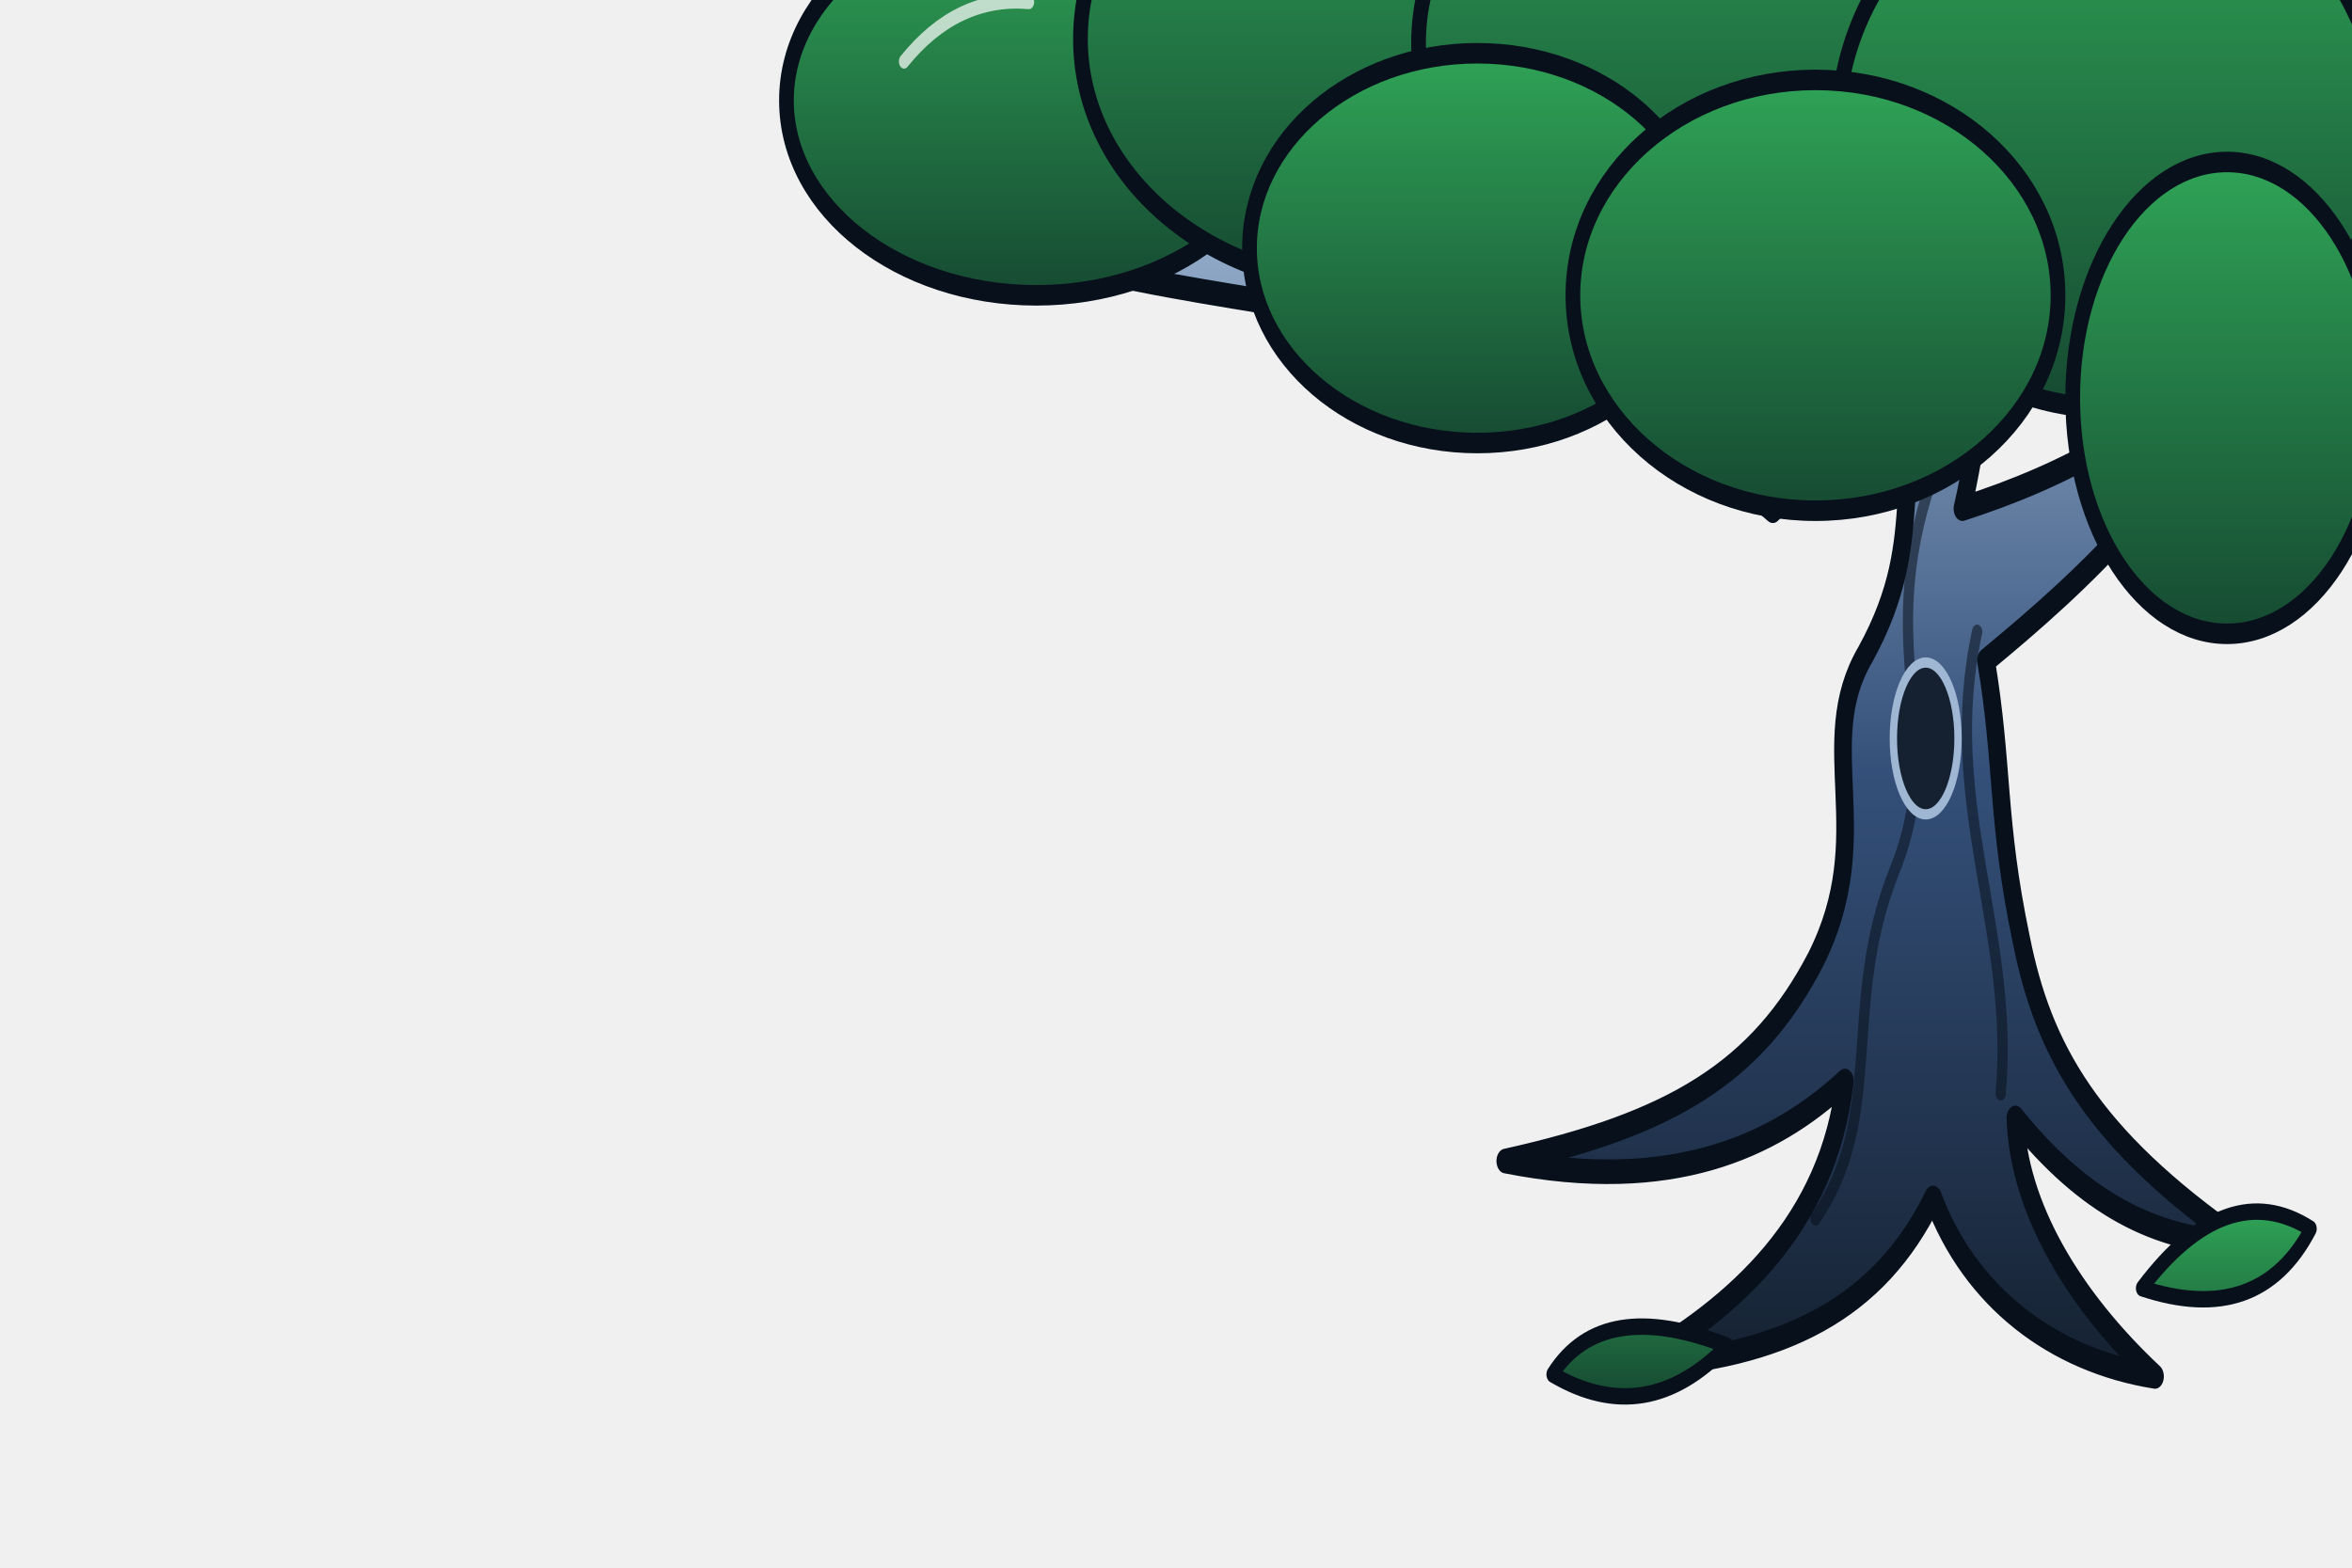
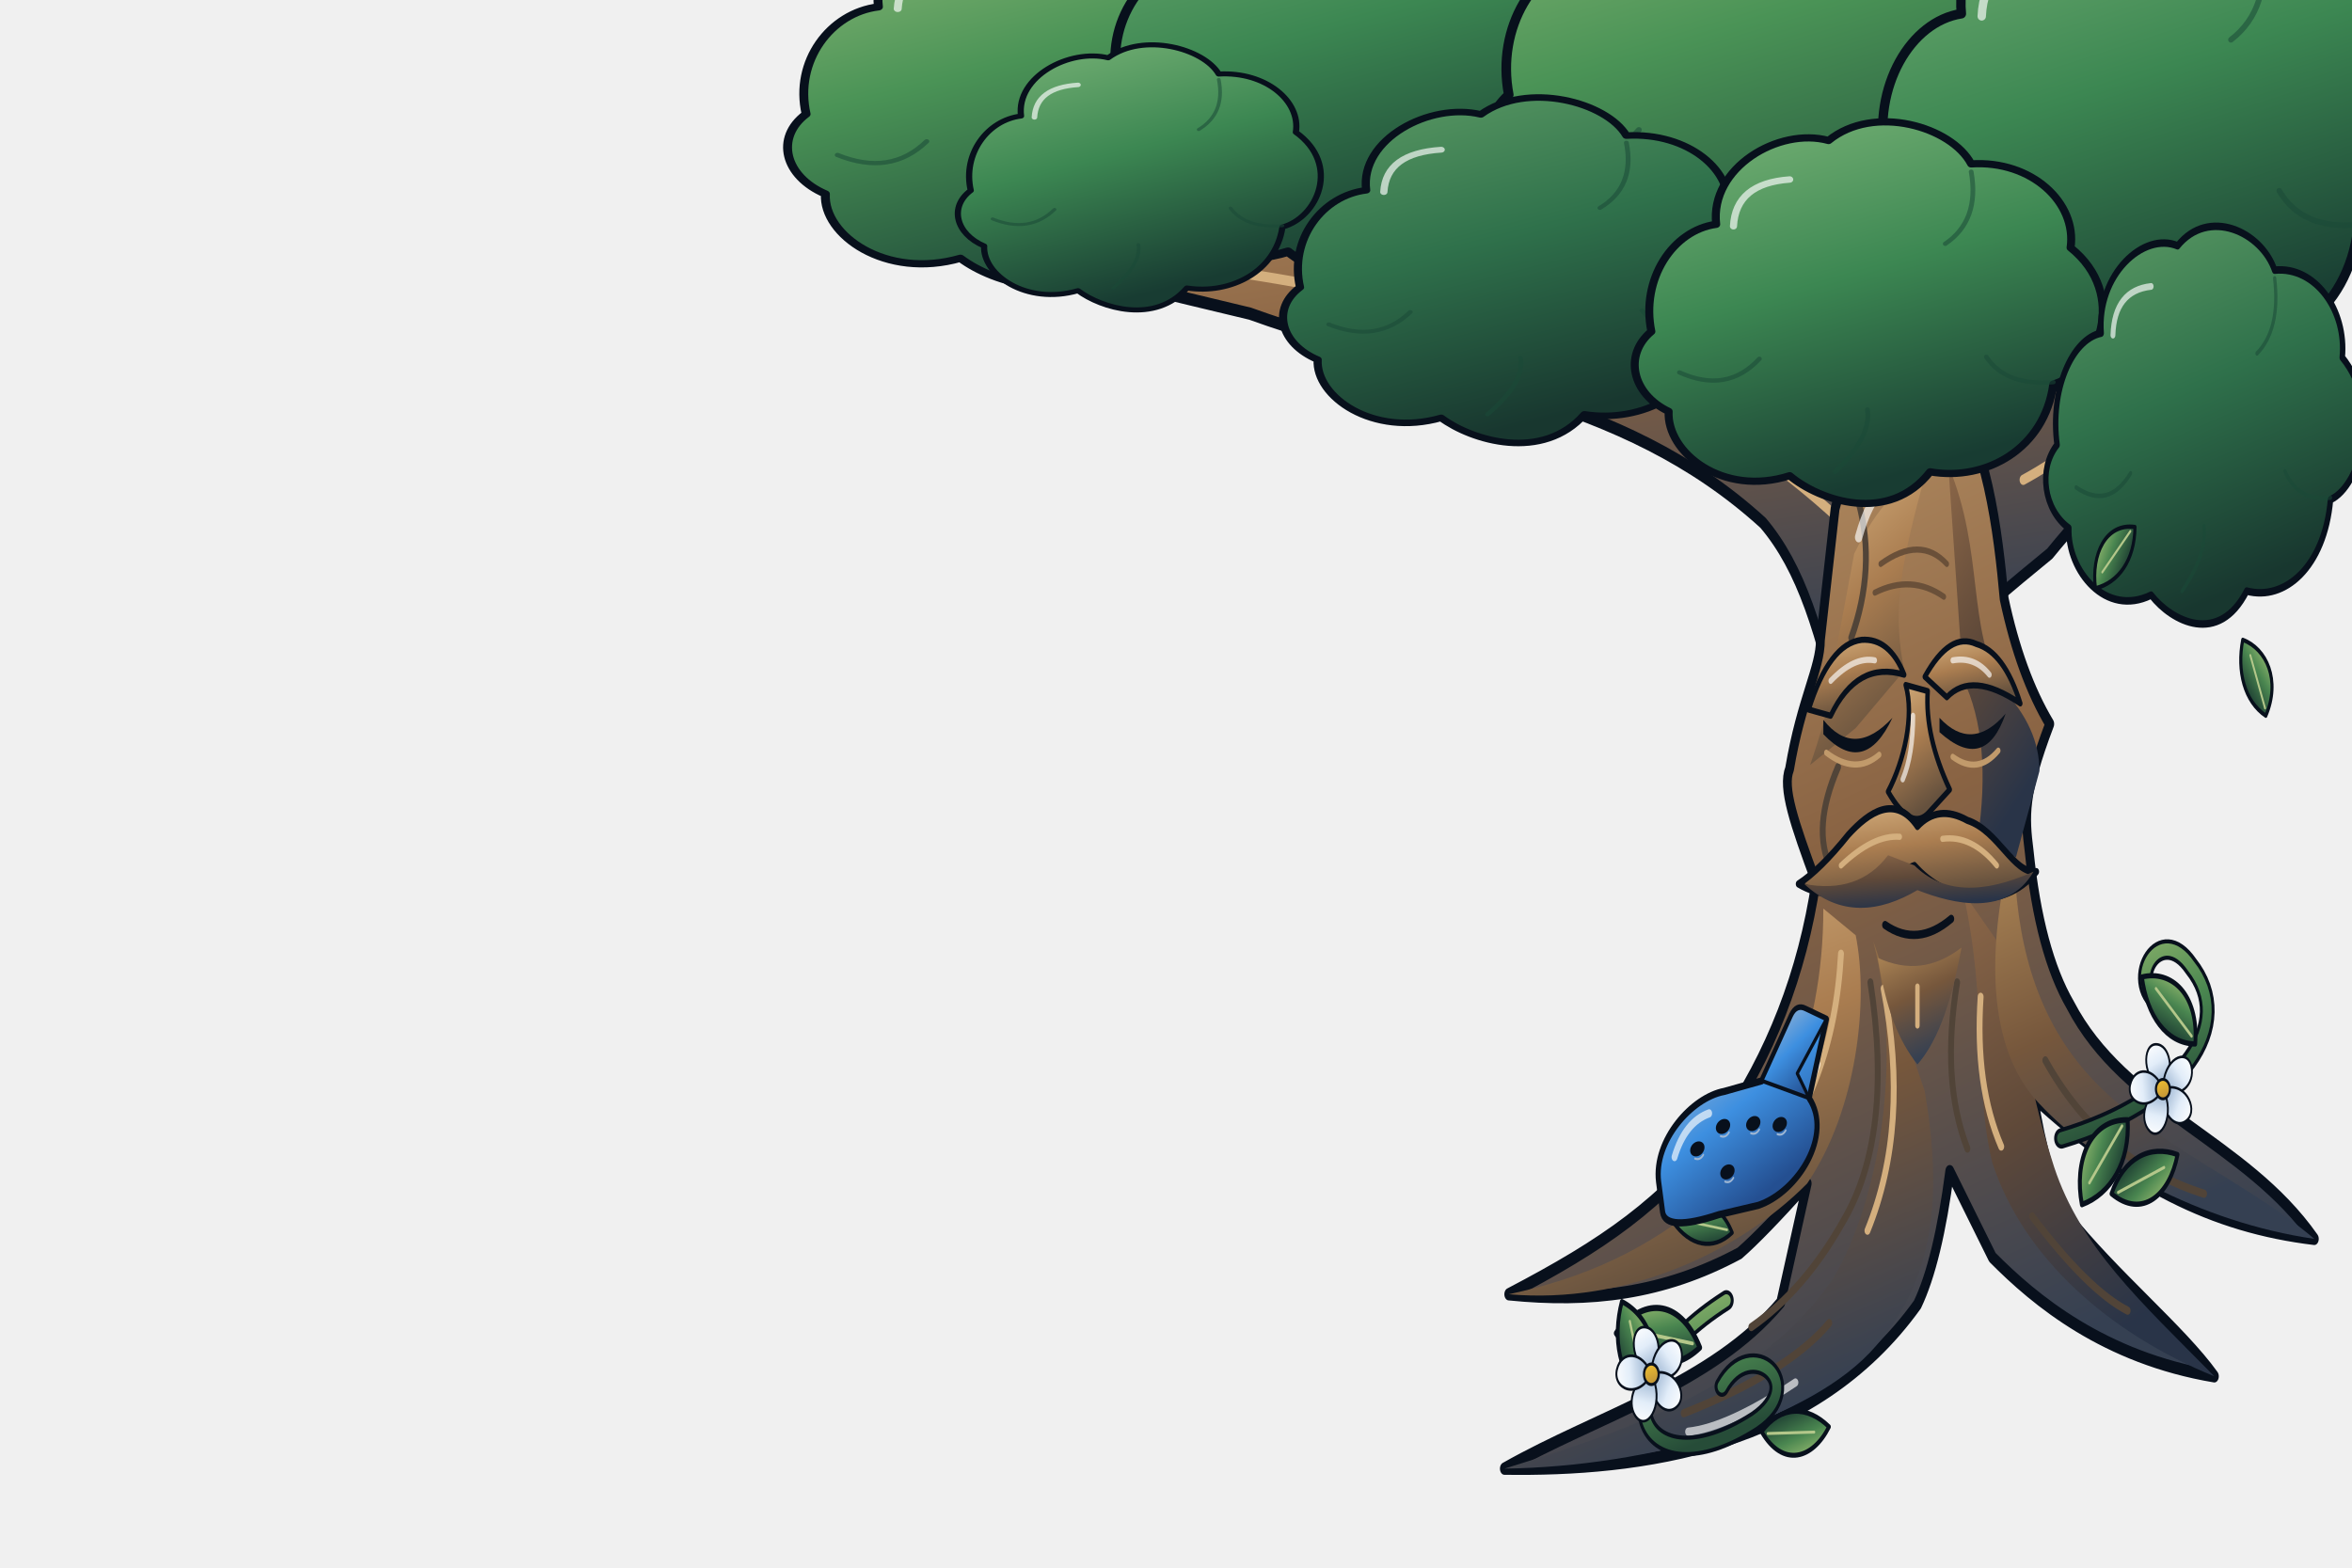
<svg xmlns="http://www.w3.org/2000/svg" viewBox="0 0 1536 1024" stroke-linecap="round" stroke-linejoin="round">
  <defs>
-     <linearGradient id="tree-mobile-bark" x2="0" y2="1">
+     <linearGradient id="tree-mobile-bark" x1="0" y1="0" x2=".35" y2="1">
+       <stop offset="0" stop-color="#c19a6b" />
+       <stop offset="0.5" stop-color="#896343" />
+       <stop offset="1" stop-color="#354052" />
+     </linearGradient>
+     <linearGradient id="tree-mobile-root" x1="0" y1="0" x2=".35" y2="1">
+       <stop offset="0" stop-color="#b28a58" />
+       <stop offset="0.5" stop-color="#76573c" />
+       <stop offset="1" stop-color="#354052" />
+     </linearGradient>
+     <linearGradient id="tree-mobile-ridge" x1="0" y1="0" x2=".35" y2="1">
+       <stop offset="0" stop-color="#d4af7e" />
+       <stop offset="0.5" stop-color="#aa7d50" />
+       <stop offset="1" stop-color="#65513e" />
+     </linearGradient>
+     <linearGradient id="tree-mobile-shadow" x1="0" y1="0" x2=".35" y2="1">
+       <stop offset="0" stop-color="#8c6748" />
+       <stop offset="0.5" stop-color="#5f4939" />
+       <stop offset="1" stop-color="#293448" />
+     </linearGradient>
+     <linearGradient id="tree-mobile-leaf" x1="0" y1="0" x2=".35" y2="1">
+       <stop offset="0" stop-color="#7bb578" />
+       <stop offset="0.5" stop-color="#3c8752" />
+       <stop offset="1" stop-color="#183c32" />
+     </linearGradient>
+     <linearGradient id="tree-mobile-leaf-light" x1="0" y1="0" x2=".35" y2="1">
+       <stop offset="0" stop-color="#93bd7b" />
+       <stop offset="0.5" stop-color="#4a9356" />
+       <stop offset="1" stop-color="#23513c" />
+     </linearGradient>
+     <linearGradient id="tree-mobile-leaf-deep" x1="0" y1="0" x2=".35" y2="1">
+       <stop offset="0" stop-color="#5d9c65" />
+       <stop offset="0.5" stop-color="#2f714b" />
+       <stop offset="1" stop-color="#18372f" />
+     </linearGradient>
+     <linearGradient id="tree-mobile-vine" x1="0" y1="0" x2=".35" y2="1">
+       <stop offset="0" stop-color="#94b96f" />
+       <stop offset="0.5" stop-color="#4a8650" />
+       <stop offset="1" stop-color="#264c38" />
+     </linearGradient>
+     <linearGradient id="tree-mobile-flower" x1="0" y1="0" x2=".35" y2="1">
+       <stop offset="0" stop-color="#ffffff" />
+       <stop offset="0.5" stop-color="#e2edf9" />
+       <stop offset="1" stop-color="#9fb7d3" />
+     </linearGradient>
+     <linearGradient id="tree-mobile-blue" x1="0" y1="0" x2=".35" y2="1">
      <stop offset="0" stop-color="#9fb7d3" />
-       <stop offset="0.5" stop-color="#34507a" />
-       <stop offset="1" stop-color="#152131" />
-     </linearGradient>
-     <linearGradient id="tree-mobile-leaf" x2="0" y2="1">
-       <stop offset="0" stop-color="#2fa356" />
-       <stop offset="1" stop-color="#164a32" />
+       <stop offset="0.5" stop-color="#3d8fe0" />
+       <stop offset="1" stop-color="#244f91" />
+     </linearGradient>
+     <linearGradient id="tree-mobile-gold" x1="0" y1="0" x2=".35" y2="1">
+       <stop offset="0" stop-color="#f2c230" />
+       <stop offset="1" stop-color="#c39637" />
    </linearGradient>
  </defs>
-   <g transform="translate(-552 12) scale(.96 1.34)">
-     <path d="M1896 160C1855 220 1890 250 1844 310c-36 44 9 88-34 149-40 55-98 80-211 98 113 16 183-7 231-39-11 70-76 111-145 139 105-4 169-29 205-82 25 48 81 79 151 87-55-37-93-82-95-126 46 41 95 60 154 61-102-51-135-94-150-148-17-58-12-85-24-136 66-39 146-91 179-162-60 48-126 72-195 88 22-70 13-104 42-168-53 31-77 80-99 134-107-69-246-90-387-100-108-8-188-9-280-15 131 44 243 42 351 63 98 19 179 46 244 87Z" fill="url(#tree-mobile-bark)" stroke="#08101c" stroke-width="12" />
-     <g fill="none" stroke="#08101c" stroke-width="7" opacity=".55">
-       <path d="M1889 225c-40 85 12 124-25 190s-6 120-54 170M1920 299c-25 83 26 146 16 225" />
-     </g>
-     <ellipse cx="1280" cy="40" rx="170" ry="95" fill="url(#tree-mobile-leaf)" stroke="#08101c" stroke-width="10" />
-     <ellipse cx="1505" cy="10" rx="195" ry="120" fill="url(#tree-mobile-leaf)" stroke="#08101c" stroke-width="10" />
-     <ellipse cx="1750" cy="12" rx="210" ry="125" fill="url(#tree-mobile-leaf)" stroke="#08101c" stroke-width="10" />
-     <ellipse cx="2010" cy="55" rx="185" ry="135" fill="url(#tree-mobile-leaf)" stroke="#08101c" stroke-width="10" />
-     <ellipse cx="1580" cy="112" rx="155" ry="95" fill="url(#tree-mobile-leaf)" stroke="#08101c" stroke-width="10" />
-     <ellipse cx="1810" cy="135" rx="165" ry="105" fill="url(#tree-mobile-leaf)" stroke="#08101c" stroke-width="10" />
-     <ellipse cx="2090" cy="185" rx="105" ry="115" fill="url(#tree-mobile-leaf)" stroke="#08101c" stroke-width="10" />
-     <path d="M1190 21q36-32 85-29" fill="none" stroke="#fff" stroke-opacity=".7" stroke-width="7" />
-     <ellipse cx="1885" cy="351" rx="22" ry="37" fill="#152131" stroke="#9fb7d3" stroke-width="5" />
-     <path d="M1750 647q-85-24-119 14 64 27 119-14Zm282-28q58-55 115-29-35 48-115 29Z" fill="url(#tree-mobile-leaf)" stroke="#08101c" stroke-width="8" />
+   <g transform="matrix(.96 0 0 1.34 -552.6 11.92)">
+     <path d="M1829 347C1814 299 1801 268 1775 246 1677 182 1558 178 1426 144 1310 124 1228 111 1142 81 1300 101 1430 79 1618 115 1738 138 1792 168 1858 217 1878 172 1920 62 1989 21 1959 94 1942 143 1945 191 2020 164 2075 110 2153 86 2123 156 2030 208 1970 261 1917 292 1872 321 1829 347Z" fill="url(#tree-mobile-bark)" stroke="#08101c" stroke-width="6" />
+     <path d="M1190 99C1416 129 1650 126 1828 245M1929 93Q1891 171 1883 219M2100 126Q2026 196 1952 225" fill="none" stroke="#d4af7e" stroke-width="5" />
+     <path d="M1856 200Q1880 181 1900 181C1927 203 1935 251 1939 283Q1950 320 1970 344C1952 378 1953 389 1956 406Q1963 455 1984 481C2021 532 2103 547 2150 595 2080 589 2023 568 1959 526Q1967 563 1982 584C2014 613 2060 640 2082 662 2007 653 1960 625 1931 604L1902 562Q1894 606 1880 627C1810 697 1691 708 1599 707 1663 681 1740 666 1787 626L1805 568Q1775 592 1759 602C1707 622 1657 626 1602 622 1666 598 1707 578 1746 541Q1797 488 1811 421C1796 392 1788 375 1793 366 1801 332 1814 317 1814 303L1824 239Q1833 214 1856 200Z" fill="url(#tree-mobile-bark)" stroke="#08101c" stroke-width="6" />
+     <path d="M1850 450C1871 509 1853 577 1823 614 1771 669 1671 691 1599 707 1697 706 1808 684 1852 647 1892 614 1897 574 1885 523Z" fill="url(#tree-mobile-root)" />
+     <path d="M1911 426C1928 480 1918 520 1931 558 1952 604 2010 641 2082 662 2031 625 1991 599 1973 560Q1951 511 1947 463Z" fill="url(#tree-mobile-shadow)" />
+     <path d="M1946 398Q1944 465 1985 505C2024 544 2101 565 2150 595 2073 587 1998 558 1959 526 1923 495 1930 442 1946 398Z" fill="url(#tree-mobile-root)" />
+     <path d="M1816 434C1816 497 1784 547 1738 575 1697 600 1654 614 1602 622 1681 627 1758 602 1805 568 1839 532 1847 479 1838 447Z" fill="url(#tree-mobile-ridge)" />
+     <path d="M1837 261Q1861 226 1884 226C1866 273 1864 292 1871 318L1838 346 1807 364Q1824 329 1825 307Z" fill="url(#tree-mobile-ridge)" />
+     <path d="M1901 218C1926 261 1913 297 1938 327Q1963 346 1963 367L1947 409 1921 400Q1931 352 1911 322Z" fill="url(#tree-mobile-shadow)" />
+     <path d="M1840 236Q1852 268 1835 302M1826 365Q1808 395 1821 414M1848 470Q1864 545 1829 587Q1803 620 1767 638M1810 492Q1794 545 1748 571M1907 470Q1896 518 1914 551M1967 508Q2005 557 2075 573M1958 584Q1996 620 2023 630M1721 680Q1792 660 1820 636" fill="none" stroke="#514438" stroke-width="4" />
+     <path d="M1857 473Q1875 540 1846 591M1828 456Q1823 522 1772 563M1923 477Q1919 520 1937 550" fill="none" stroke="#d4af7e" stroke-width="4" />
+     <path d="M1840 253Q1847 235 1857 229" fill="none" stroke="#fff" stroke-width="5" stroke-opacity=".65" />
+     <path d="M1812 510Q1799 537 1782 550" fill="none" stroke="#fff" stroke-width="4" stroke-opacity=".65" />
+     <path d="M1797 665Q1751 687 1724 689" fill="none" stroke="#fff" stroke-width="4" stroke-opacity=".65" />
+     <path d="M1855 266Q1882 252 1900 266M1851 280Q1876 271 1898 282" fill="none" stroke="#6a5039" stroke-width="3" />
+     <path d="M1806 337Q1820 305 1842 303 1861 302 1871 320 1839 313 1821 340Z" fill="url(#tree-mobile-ridge)" stroke="#08101c" stroke-width="3" />
+     <path d="M1885 321Q1902 299 1920 305 1939 309 1950 334 1917 318 1900 331Z" fill="url(#tree-mobile-ridge)" stroke="#08101c" stroke-width="3" />
+     <path d="M1821 323Q1837 311 1851 313" fill="none" stroke="#fff" stroke-width="3" stroke-opacity=".65" />
+     <path d="M1904 313Q1919 311 1929 320" fill="none" stroke="#fff" stroke-width="3" stroke-opacity=".65" />
+     <path d="M1816 342Q1837 361 1863 341Q1844 370 1816 349Z" fill="#08101c" />
+     <path d="M1895 341Q1917 358 1940 339Q1926 368 1895 348Z" fill="#08101c" />
+     <path d="M1818 358Q1838 369 1854 359M1904 360Q1921 369 1935 357" fill="none" stroke="#c19a6b" stroke-width="3" />
+     <path d="M1872 325C1878 340 1871 362 1860 377Q1876 397 1888 387L1902 376Q1885 350 1887 328Z" fill="url(#tree-mobile-ridge)" stroke="#08101c" stroke-width="3" />
+     <path d="M1877 340Q1877 359 1870 371" fill="none" stroke="#fff" stroke-width="3" stroke-opacity=".65" />
+     <path d="M1880 394C1865 378 1847 387 1833 398Q1814 415 1799 422C1827 434 1852 420 1878 413 1900 431 1938 436 1961 416 1945 417 1935 396 1914 391Q1894 383 1880 394Z" fill="url(#tree-mobile-ridge)" stroke="#08101c" stroke-width="3.5" />
+     <path d="M1803 422Q1840 427 1860 408L1878 413Q1906 433 1959 416C1941 438 1905 432 1880 425 1854 436 1827 438 1803 422Z" fill="url(#tree-mobile-shadow)" />
+     <path d="M1828 413Q1850 398 1868 399M1897 400Q1917 398 1934 413" fill="none" stroke="#d4af7e" stroke-width="3" />
+     <path d="M1858 442Q1880 453 1903 439" fill="none" stroke="#08101c" stroke-width="4" />
+     <path d="M1853 458Q1883 468 1910 453C1902 484 1892 500 1880 510 1867 498 1859 484 1853 458Z" fill="url(#tree-mobile-root)" />
+     <path d="M1880 472V491" fill="none" stroke="#d4af7e" stroke-width="3" />
+     <g transform="translate(1288 41) scale(1.64 0.95)">
+       <path d="M-100 6C-105-21-90-46-70-49-73-78-41-99-18-92 3-111 39-99 48-80 76-82 97-60 94-37 121-13 107 26 86 33 82 66 55 83 29 78 10 105-22 93-36 80-67 91-93 68-92 47-109 38-113 18-100 6Z" fill="url(#tree-mobile-leaf-light)" stroke="#08101c" stroke-width="3.7" />
+       <path d="M-87 27Q-65 38-50 20M-15 78Q2 60 0 46M48-76Q52-51 36-39M86 32Q64 34 55 19" fill="none" stroke="#1b4938" stroke-width="2.2" stroke-opacity=".55" />
+       <path d="M-62-48Q-61-70-36-72" fill="none" stroke="#fff" stroke-width="3.3" stroke-opacity=".65" />
+     </g>
+     <g transform="translate(1517 25) scale(1.81 1.11)">
+       <path d="M-100 6C-105-21-90-46-70-49-73-78-41-99-18-92 3-111 39-99 48-80 76-82 97-60 94-37 121-13 107 26 86 33 82 66 55 83 29 78 10 105-22 93-36 80-67 91-93 68-92 47-109 38-113 18-100 6Z" fill="url(#tree-mobile-leaf)" stroke="#08101c" stroke-width="3.7" />
+       <path d="M-87 27Q-65 38-50 20M-15 78Q2 60 0 46M48-76Q52-51 36-39M86 32Q64 34 55 19" fill="none" stroke="#1b4938" stroke-width="2.2" stroke-opacity=".55" />
+       <path d="M-62-48Q-61-70-36-72" fill="none" stroke="#fff" stroke-width="3.3" stroke-opacity=".65" />
+     </g>
+     <g transform="translate(1779 30) scale(1.77 1.22)">
+       <path d="M-100 6C-105-21-90-46-70-49-73-78-41-99-18-92 3-111 39-99 48-80 76-82 97-60 94-37 121-13 107 26 86 33 82 66 55 83 29 78 10 105-22 93-36 80-67 91-93 68-92 47-109 38-113 18-100 6Z" fill="url(#tree-mobile-leaf-light)" stroke="#08101c" stroke-width="3.7" />
+       <path d="M-87 27Q-65 38-50 20M-15 78Q2 60 0 46M48-76Q52-51 36-39M86 32Q64 34 55 19" fill="none" stroke="#1b4938" stroke-width="2.2" stroke-opacity=".55" />
+       <path d="M-62-48Q-61-70-36-72" fill="none" stroke="#fff" stroke-width="3.3" stroke-opacity=".65" />
+     </g>
+     <g transform="translate(2031 60) scale(1.73 1.27)">
+       <path d="M-100 6C-105-21-90-46-70-49-73-78-41-99-18-92 3-111 39-99 48-80 76-82 97-60 94-37 121-13 107 26 86 33 82 66 55 83 29 78 10 105-22 93-36 80-67 91-93 68-92 47-109 38-113 18-100 6Z" fill="url(#tree-mobile-leaf)" stroke="#08101c" stroke-width="3.7" />
+       <path d="M-87 27Q-65 38-50 20M-15 78Q2 60 0 46M48-76Q52-51 36-39M86 32Q64 34 55 19" fill="none" stroke="#1b4938" stroke-width="2.2" stroke-opacity=".55" />
+       <path d="M-62-48Q-61-70-36-72" fill="none" stroke="#fff" stroke-width="3.3" stroke-opacity=".65" />
+     </g>
+     <g transform="translate(1350 80) scale(1.14 0.66)">
+       <path d="M-100 6C-105-21-90-46-70-49-73-78-41-99-18-92 3-111 39-99 48-80 76-82 97-60 94-37 121-13 107 26 86 33 82 66 55 83 29 78 10 105-22 93-36 80-67 91-93 68-92 47-109 38-113 18-100 6Z" fill="url(#tree-mobile-leaf)" stroke="#08101c" stroke-width="3.7" />
+       <path d="M-87 27Q-65 38-50 20M-15 78Q2 60 0 46M48-76Q52-51 36-39M86 32Q64 34 55 19" fill="none" stroke="#1b4938" stroke-width="2.2" stroke-opacity=".55" />
+       <path d="M-62-48Q-61-70-36-72" fill="none" stroke="#fff" stroke-width="3.3" stroke-opacity=".65" />
+     </g>
+     <g transform="translate(1610 126) scale(1.5 0.86)">
+       <path d="M-100 6C-105-21-90-46-70-49-73-78-41-99-18-92 3-111 39-99 48-80 76-82 97-60 94-37 121-13 107 26 86 33 82 66 55 83 29 78 10 105-22 93-36 80-67 91-93 68-92 47-109 38-113 18-100 6Z" fill="url(#tree-mobile-leaf-deep)" stroke="#08101c" stroke-width="3.7" />
+       <path d="M-87 27Q-65 38-50 20M-15 78Q2 60 0 46M48-76Q52-51 36-39M86 32Q64 34 55 19" fill="none" stroke="#1b4938" stroke-width="2.2" stroke-opacity=".55" />
+       <path d="M-62-48Q-61-70-36-72" fill="none" stroke="#fff" stroke-width="3.3" stroke-opacity=".65" />
+     </g>
+     <g transform="translate(1846 147) scale(1.47 0.95)">
+       <path d="M-100 6C-105-21-90-46-70-49-73-78-41-99-18-92 3-111 39-99 48-80 76-82 97-60 94-37 121-13 107 26 86 33 82 66 55 83 29 78 10 105-22 93-36 80-67 91-93 68-92 47-109 38-113 18-100 6Z" fill="url(#tree-mobile-leaf)" stroke="#08101c" stroke-width="3.7" />
+       <path d="M-87 27Q-65 38-50 20M-15 78Q2 60 0 46M48-76Q52-51 36-39M86 32Q64 34 55 19" fill="none" stroke="#1b4938" stroke-width="2.2" stroke-opacity=".55" />
+       <path d="M-62-48Q-61-70-36-72" fill="none" stroke="#fff" stroke-width="3.3" stroke-opacity=".65" />
+     </g>
+     <g transform="translate(2075 202) scale(1 0.99)">
+       <path d="M-100 6C-105-21-90-46-70-49-73-78-41-99-18-92 3-111 39-99 48-80 76-82 97-60 94-37 121-13 107 26 86 33 82 66 55 83 29 78 10 105-22 93-36 80-67 91-93 68-92 47-109 38-113 18-100 6Z" fill="url(#tree-mobile-leaf-deep)" stroke="#08101c" stroke-width="3.7" />
+       <path d="M-87 27Q-65 38-50 20M-15 78Q2 60 0 46M48-76Q52-51 36-39M86 32Q64 34 55 19" fill="none" stroke="#1b4938" stroke-width="2.2" stroke-opacity=".55" />
+       <path d="M-62-48Q-61-70-36-72" fill="none" stroke="#fff" stroke-width="3.3" stroke-opacity=".65" />
+     </g>
+     <path d="M1750 625C1658 667 1691 720 1769 684 1806 666 1767 641 1747 667" fill="none" stroke="#08101c" stroke-width="10" />
+     <path d="M1750 625C1658 667 1691 720 1769 684 1806 666 1767 641 1747 667" fill="none" stroke="url(#tree-mobile-vine)" stroke-width="6" />
+     <path d="M1978 546C2062 528 2097 490 2066 462 2045 440 2022 469 2044 480" fill="none" stroke="#08101c" stroke-width="10" />
+     <path d="M1978 546C2062 528 2097 490 2066 462 2045 440 2022 469 2044 480" fill="none" stroke="url(#tree-mobile-vine)" stroke-width="6" />
+     <g transform="translate(1732 648) rotate(0) scale(1)">
+       <path d="M0 0C-19 13-41 9-57-7-40-24-14-25 0 0Z" fill="url(#tree-mobile-vine)" stroke="#08101c" stroke-width="3" />
+       <path d="M-5-2-44-8" fill="none" stroke="#b4c78a" stroke-width="1.8" />
+     </g>
+     <g transform="translate(1694 672) rotate(65) scale(0.85)">
+       <path d="M0 0C-19 13-41 9-57-7-40-24-14-25 0 0Z" fill="url(#tree-mobile-vine)" stroke="#08101c" stroke-width="3" />
+       <path d="M-5-2-44-8" fill="none" stroke="#b4c78a" stroke-width="1.8" />
+     </g>
+     <g transform="translate(1774 689) rotate(170) scale(0.8)">
+       <path d="M0 0C-19 13-41 9-57-7-40-24-14-25 0 0Z" fill="url(#tree-mobile-vine)" stroke="#08101c" stroke-width="3" />
+       <path d="M-5-2-44-8" fill="none" stroke="#b4c78a" stroke-width="1.8" />
+     </g>
+     <g transform="translate(2023 537) rotate(-60) scale(0.9)">
+       <path d="M0 0C-19 13-41 9-57-7-40-24-14-25 0 0Z" fill="url(#tree-mobile-vine)" stroke="#08101c" stroke-width="3" />
+       <path d="M-5-2-44-8" fill="none" stroke="#b4c78a" stroke-width="1.8" />
+     </g>
+     <g transform="translate(2069 500) rotate(35) scale(0.85)">
+       <path d="M0 0C-19 13-41 9-57-7-40-24-14-25 0 0Z" fill="url(#tree-mobile-vine)" stroke="#08101c" stroke-width="3" />
+       <path d="M-5-2-44-8" fill="none" stroke="#b4c78a" stroke-width="1.8" />
+     </g>
+     <g transform="translate(2012 573) rotate(150) scale(0.85)">
+       <path d="M0 0C-19 13-41 9-57-7-40-24-14-25 0 0Z" fill="url(#tree-mobile-vine)" stroke="#08101c" stroke-width="3" />
+       <path d="M-5-2-44-8" fill="none" stroke="#b4c78a" stroke-width="1.8" />
+     </g>
+     <g transform="translate(1754 592) rotate(0) scale(0.7)">
+       <path d="M0 0C-19 13-41 9-57-7-40-24-14-25 0 0Z" fill="url(#tree-mobile-vine)" stroke="#08101c" stroke-width="3" />
+       <path d="M-5-2-44-8" fill="none" stroke="#b4c78a" stroke-width="1.8" />
+     </g>
+     <g transform="translate(2028 248) rotate(-55) scale(0.7)">
+       <path d="M0 0C-19 13-41 9-57-7-40-24-14-25 0 0Z" fill="url(#tree-mobile-vine)" stroke="#08101c" stroke-width="3" />
+       <path d="M-5-2-44-8" fill="none" stroke="#b4c78a" stroke-width="1.8" />
+     </g>
+     <g transform="translate(2117 340) rotate(60) scale(0.7)">
+       <path d="M0 0C-19 13-41 9-57-7-40-24-14-25 0 0Z" fill="url(#tree-mobile-vine)" stroke="#08101c" stroke-width="3" />
+       <path d="M-5-2-44-8" fill="none" stroke="#b4c78a" stroke-width="1.8" />
+     </g>
+     <g transform="translate(1699 661) scale(1)">
+       <g transform="rotate(0)">
+         <path d="M0 0C-15-5-15-23-5-23 5-23 9-9 0 0Z" fill="url(#tree-mobile-flower)" stroke="#08101c" stroke-width="1.3" />
+       </g>
+       <g transform="rotate(72)">
+         <path d="M0 0C-15-5-15-23-5-23 5-23 9-9 0 0Z" fill="url(#tree-mobile-flower)" stroke="#08101c" stroke-width="1.3" />
+       </g>
+       <g transform="rotate(144)">
+         <path d="M0 0C-15-5-15-23-5-23 5-23 9-9 0 0Z" fill="url(#tree-mobile-flower)" stroke="#08101c" stroke-width="1.3" />
+       </g>
+       <g transform="rotate(216)">
+         <path d="M0 0C-15-5-15-23-5-23 5-23 9-9 0 0Z" fill="url(#tree-mobile-flower)" stroke="#08101c" stroke-width="1.3" />
+       </g>
+       <g transform="rotate(288)">
+         <path d="M0 0C-15-5-15-23-5-23 5-23 9-9 0 0Z" fill="url(#tree-mobile-flower)" stroke="#08101c" stroke-width="1.3" />
+       </g>
+       <circle r="5" fill="url(#tree-mobile-gold)" stroke="#08101c" stroke-width="1.5" />
+     </g>
+     <g transform="translate(2047 522) scale(0.95)">
+       <g transform="rotate(0)">
+         <path d="M0 0C-15-5-15-23-5-23 5-23 9-9 0 0Z" fill="url(#tree-mobile-flower)" stroke="#08101c" stroke-width="1.3" />
+       </g>
+       <g transform="rotate(72)">
+         <path d="M0 0C-15-5-15-23-5-23 5-23 9-9 0 0Z" fill="url(#tree-mobile-flower)" stroke="#08101c" stroke-width="1.3" />
+       </g>
+       <g transform="rotate(144)">
+         <path d="M0 0C-15-5-15-23-5-23 5-23 9-9 0 0Z" fill="url(#tree-mobile-flower)" stroke="#08101c" stroke-width="1.3" />
+       </g>
+       <g transform="rotate(216)">
+         <path d="M0 0C-15-5-15-23-5-23 5-23 9-9 0 0Z" fill="url(#tree-mobile-flower)" stroke="#08101c" stroke-width="1.3" />
+       </g>
+       <g transform="rotate(288)">
+         <path d="M0 0C-15-5-15-23-5-23 5-23 9-9 0 0Z" fill="url(#tree-mobile-flower)" stroke="#08101c" stroke-width="1.3" />
+       </g>
+       <circle r="5" fill="url(#tree-mobile-gold)" stroke="#08101c" stroke-width="1.5" />
+     </g>
+     <g transform="translate(1760 552) rotate(-18)">
+       <path d="M-58-3C-55-23-24-35-2-31L24-28 53-52Q58-56 63-52L75-43 52-10C62 12 31 31 3 29L-24 25Q-61 22-60 12Z" fill="url(#tree-mobile-blue)" stroke="#08101c" stroke-width="3.5" />
+       <path d="M24-28 53-52Q58-56 63-52L75-43 48-24 52-10Z" fill="url(#tree-mobile-blue)" stroke="#08101c" stroke-width="2" />
+       <path d="M-44-11Q-32-25-15-24" fill="none" stroke="#fff" stroke-width="4" stroke-opacity=".65" />
+       <ellipse cx="-28" cy="-10" rx="5" ry="3.5" fill="#08101c" />
+       <path d="M-31 -6q3 2 6 0" fill="none" stroke="#9fb7d3" stroke-width="1" />
+       <ellipse cx="-8" cy="-15" rx="5" ry="3.5" fill="#08101c" />
+       <path d="M-11 -11q3 2 6 0" fill="none" stroke="#9fb7d3" stroke-width="1" />
+       <ellipse cx="12" cy="-10" rx="5" ry="3.5" fill="#08101c" />
+       <path d="M9 -6q3 2 6 0" fill="none" stroke="#9fb7d3" stroke-width="1" />
+       <ellipse cx="29" cy="-4" rx="5" ry="3.5" fill="#08101c" />
+       <path d="M26 0q3 2 6 0" fill="none" stroke="#9fb7d3" stroke-width="1" />
+       <ellipse cx="-12" cy="7" rx="5" ry="3.5" fill="#08101c" />
+       <path d="M-15 11q3 2 6 0" fill="none" stroke="#9fb7d3" stroke-width="1" />
+     </g>
  </g>
</svg>
